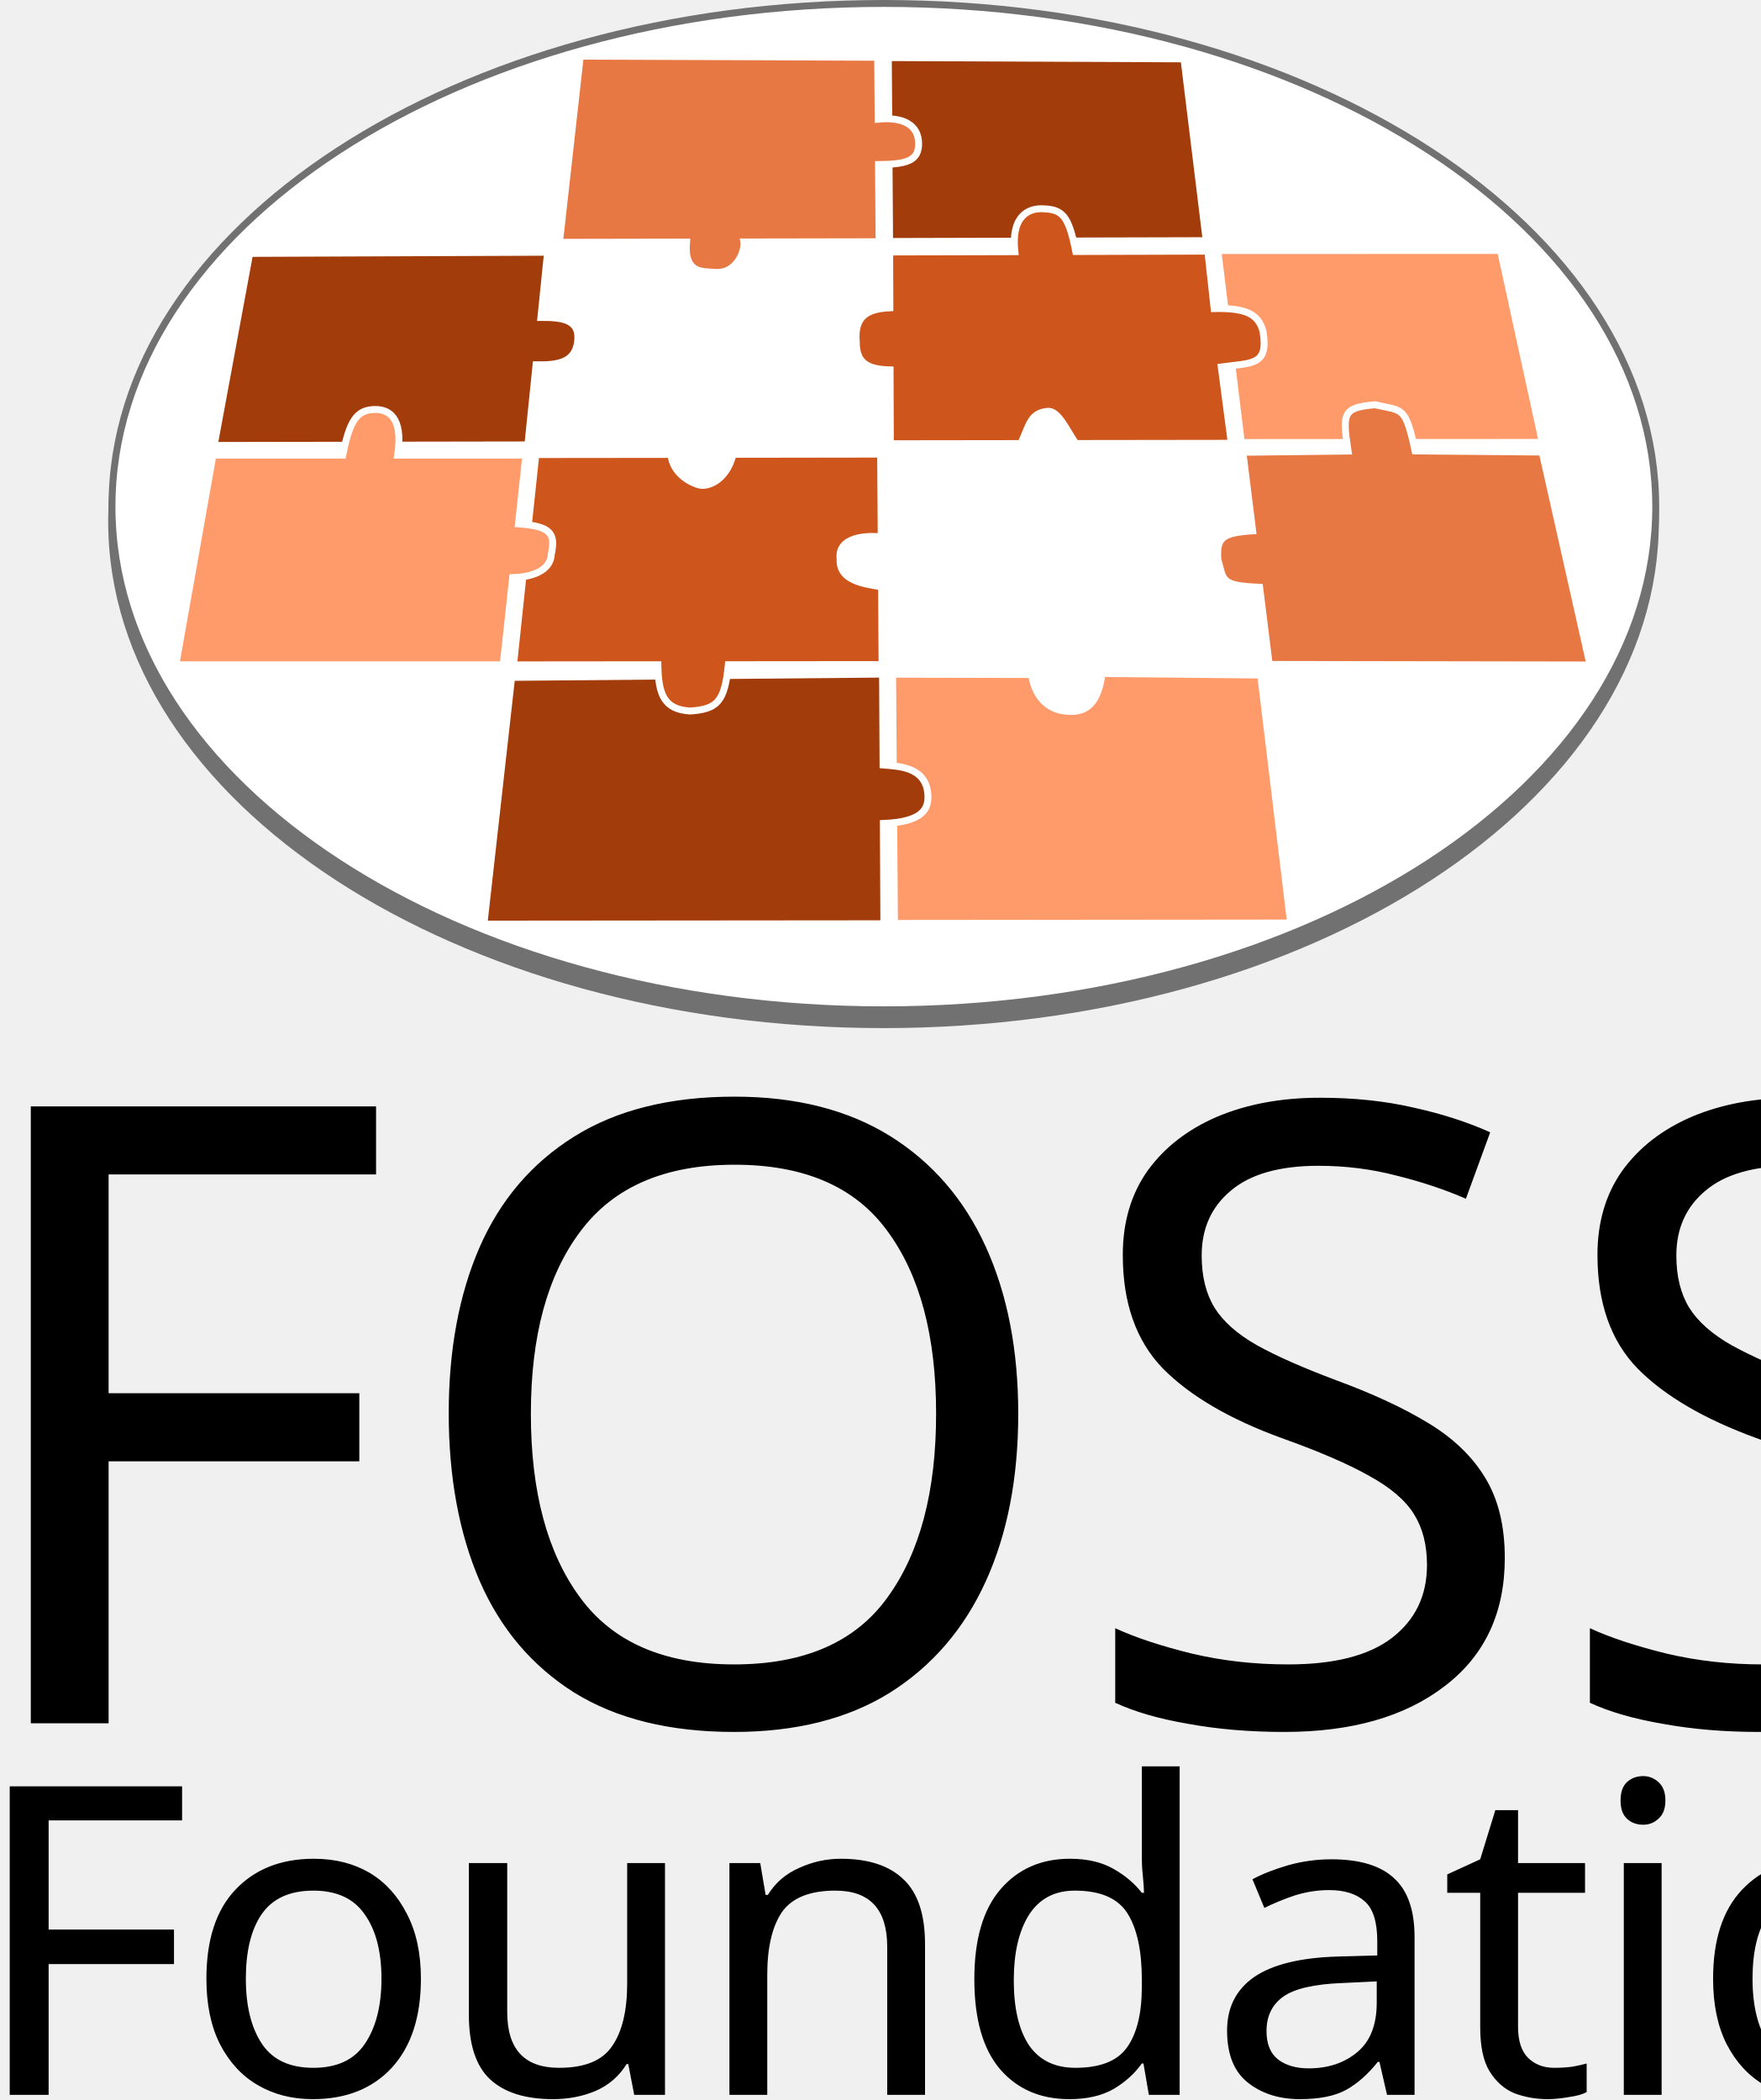
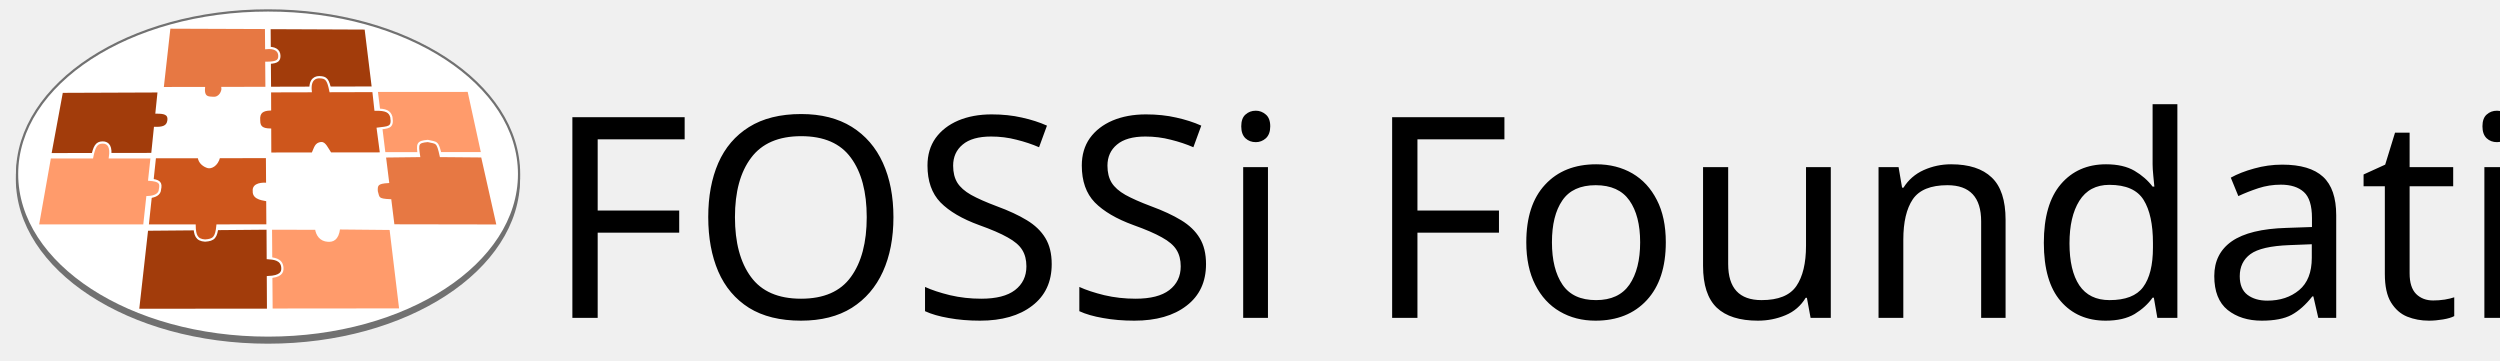
- <svg xmlns="http://www.w3.org/2000/svg" width="14.37mm" height="17.142mm" viewBox="0 0 50.918 60.739" id="svg2" version="1.1">
+ <svg xmlns="http://www.w3.org/2000/svg" width="62.741mm" height="9.045mm" viewBox="0 0 222.31 32.05" id="svg2" version="1.1">
  <defs id="defs4">
    </defs>
-   <g id="layer1" transform="translate(-244.6875,-122.5468)">
+   <g id="layer1" transform="translate(-212.3652,-54.49183)">
    <ellipse style="fill:#717171;fill-opacity:1;stroke:#717171;stroke-width:0.2;stroke-miterlimit:4;stroke-dasharray:none;stroke-dashoffset:0;stroke-opacity:1" id="path4147-7" cx="270.237" cy="137.629" rx="22.321" ry="14.554" />
    <ellipse style="fill:#ffffff;fill-opacity:1;stroke:#717171;stroke-width:0.2;stroke-miterlimit:4;stroke-dasharray:none;stroke-dashoffset:0;stroke-opacity:1" id="path4147" cx="270.247" cy="137.2" rx="22.321" ry="14.554" />
    <path style="fill:#ff9b6b;fill-opacity:1;fill-rule:evenodd;stroke:#ffffff;stroke-width:0.2;stroke-linecap:butt;stroke-linejoin:miter;stroke-miterlimit:4;stroke-dasharray:none;stroke-opacity:1" d="m 270.499,142.047 0.055,7.208 11.455,-0.011 -0.865,-7.173 -4.588,-0.045 c -0.127,1.03 -0.604,1.116 -0.981,1.096 -0.671,-0.034 -0.979,-0.535 -1.056,-1.066 z" id="path4190-3-46" />
    <path style="fill:#a23c0b;fill-opacity:1;fill-rule:evenodd;stroke:#ffffff;stroke-width:0.2;stroke-linecap:butt;stroke-linejoin:miter;stroke-miterlimit:4;stroke-dasharray:none;stroke-opacity:1" d="m 251.908,129.876 -1.027,5.554 9.071,-0.015 0.237,-2.317 c 0.628,0.012 1.117,-0.067 1.199,-0.651 0.093,-0.661 -0.438,-0.721 -1.059,-0.719 l 0.193,-1.886 z" id="path4190-3-64" />
    <path style="fill:#a23c0b;fill-opacity:1;fill-rule:evenodd;stroke:#ffffff;stroke-width:0.2;stroke-linecap:butt;stroke-linejoin:miter;stroke-miterlimit:4;stroke-dasharray:none;stroke-opacity:1" d="m 270.376,124.212 0.037,5.319 9.156,-0.024 -0.644,-5.258 z" id="path4190-3-6-7" />
    <path style="fill:#ff9b6b;fill-opacity:1;fill-rule:evenodd;stroke:#ffffff;stroke-width:0.2;stroke-linecap:butt;stroke-linejoin:miter;stroke-miterlimit:4;stroke-dasharray:none;stroke-opacity:1" d="m 279.905,129.794 0.68,5.552 8.704,-0.004 -1.21,-5.551 z" id="path4190-3-6-9" />
    <path style="fill:#a23c0b;fill-opacity:1;fill-rule:evenodd;stroke:#ffffff;stroke-width:0.2;stroke-linecap:butt;stroke-linejoin:miter;stroke-miterlimit:4;stroke-dasharray:none;stroke-opacity:1" d="m 259.483,142.139 -0.801,7.136 11.565,-0.01 -0.015,-2.901 c 1.162,-0.045 1.311,-0.439 1.288,-0.829 -0.048,-0.811 -0.85,-0.824 -1.297,-0.862 l -0.014,-2.629 z" id="path4190-3-0" />
    <text xml:space="preserve" style="font-style:normal;font-weight:normal;font-size:12.5px;line-height:125%;font-family:sans-serif;letter-spacing:0px;word-spacing:0px;fill:#000000;fill-opacity:1;stroke:none;stroke-width:1px;stroke-linecap:butt;stroke-linejoin:miter;stroke-opacity:1" x="243.156" y="172.393" id="text4886">
      <tspan id="tspan4888" x="243.156" y="172.393" style="font-style:normal;font-variant:normal;font-weight:normal;font-stretch:normal;font-size:25px;font-family:'Ropa Sans';-inkscape-font-specification:'Ropa Sans'">FOSSi</tspan>
    </text>
    <text xml:space="preserve" style="font-style:normal;font-weight:normal;font-size:12.5px;line-height:125%;font-family:sans-serif;letter-spacing:0px;word-spacing:0px;fill:#000000;fill-opacity:1;stroke:none;stroke-width:1px;stroke-linecap:butt;stroke-linejoin:miter;stroke-opacity:1" x="243.75" y="183.136" id="text4890">
      <tspan id="tspan4892" x="243.75" y="183.136" style="font-style:normal;font-variant:normal;font-weight:normal;font-stretch:normal;font-family:'Ropa Sans';-inkscape-font-specification:'Ropa Sans';letter-spacing:-0.27px">Foundation</tspan>
    </text>
    <path style="fill:#e77843;fill-opacity:1;fill-rule:evenodd;stroke:#ffffff;stroke-width:0.2;stroke-linecap:butt;stroke-linejoin:miter;stroke-miterlimit:4;stroke-dasharray:none;stroke-opacity:1" d="m 280.63,135.628 0.282,2.272 c -0.921,0.058 -1.044,0.227 -1.005,0.832 0.172,0.598 0.063,0.755 1.207,0.8 l 0.277,2.232 9.277,0.016 -1.384,-6.158 -3.675,-0.032 c -0.284,-1.316 -0.357,-1.151 -1.161,-1.337 -0.937,0.085 -0.94,0.249 -0.777,1.339 z" id="path4190-3-4" />
    <path style="fill:#ce561c;fill-opacity:1;fill-rule:evenodd;stroke:#ffffff;stroke-width:0.2;stroke-linecap:butt;stroke-linejoin:miter;stroke-miterlimit:4;stroke-dasharray:none;stroke-opacity:1" d="m 270.415,129.835 0.006,1.614 c -0.606,0.03 -1.041,0.206 -0.971,0.989 -0.005,0.623 0.341,0.79 0.977,0.807 l 0.008,2.136 3.773,-0.005 c 0.244,-0.525 0.267,-0.878 0.765,-0.933 0.31,-0.034 0.534,0.502 0.824,0.931 l 4.498,-0.006 -0.291,-2.208 c 0.89,-0.124 1.373,-0.03 1.207,-1.03 -0.138,-0.508 -0.499,-0.677 -1.414,-0.659 l -0.182,-1.661 -3.819,0.011 c -0.209,-1.051 -0.384,-1.221 -0.972,-1.237 -0.33,-0.009 -0.907,0.144 -0.789,1.242 z" id="path4190-3" />
    <path style="fill:#ce561c;fill-opacity:1;fill-rule:evenodd;stroke:#ffffff;stroke-width:0.2;stroke-linecap:butt;stroke-linejoin:miter;stroke-miterlimit:4;stroke-dasharray:none;stroke-opacity:1" d="m 260.183,135.694 -0.645,6.083 4.174,-0.004 c 0.015,0.86 0.176,1.293 0.934,1.339 0.777,-0.054 0.998,-0.261 1.103,-1.34 l 4.446,-0.004 c -0.005,-0.747 -0.01,-1.494 -0.015,-2.241 -0.234,-0.077 -1.25,-0.09 -1.198,-0.815 -0.079,-0.656 0.812,-0.684 1.188,-0.633 l -0.016,-2.398 -4.267,0.006 c -0.191,0.759 -0.734,0.952 -0.976,0.887 -0.322,-0.085 -0.78,-0.381 -0.82,-0.884 z" id="path4190" />
    <path style="fill:#ff9b6b;fill-opacity:1;fill-rule:evenodd;stroke:#ffffff;stroke-width:0.2;stroke-linecap:butt;stroke-linejoin:miter;stroke-miterlimit:4;stroke-dasharray:none;stroke-opacity:1" d="m 250.846,135.71 -1.074,6.064 9.467,5e-5 0.273,-2.522 c 0.711,-0.02 1.106,-0.281 1.119,-0.681 0.132,-0.6 -0.027,-0.806 -0.951,-0.873 l 0.215,-1.988 -3.709,-1e-5 c 0.139,-0.897 -0.109,-1.33 -0.663,-1.32 -0.543,0.01 -0.729,0.36 -0.925,1.32 z" id="path4190-3-62" />
    <path style="fill:#e77843;fill-opacity:1;fill-rule:evenodd;stroke:#ffffff;stroke-width:0.2;stroke-linecap:butt;stroke-linejoin:miter;stroke-miterlimit:4;stroke-dasharray:none;stroke-opacity:1" d="m 261.469,124.171 -0.602,5.384 3.673,-0.007 c -0.08,0.933 0.493,0.844 0.796,0.874 0.666,0.065 0.899,-0.632 0.861,-0.877 l 3.912,-0.007 -0.017,-2.232 c 0.814,-0.007 1.164,-0.109 1.16,-0.608 -0.004,-0.536 -0.441,-0.777 -1.17,-0.704 l -0.014,-1.791 z" id="path4190-3-6" />
+     <ellipse style="fill:#717171;fill-opacity:1;stroke:#717171;stroke-width:0.2;stroke-miterlimit:4;stroke-dasharray:none;stroke-dashoffset:0;stroke-opacity:1" id="path4147-7-4" cx="236.191" cy="70.401" rx="22.321" ry="14.554" />
+     <ellipse style="fill:#ffffff;fill-opacity:1;stroke:#717171;stroke-width:0.2;stroke-miterlimit:4;stroke-dasharray:none;stroke-dashoffset:0;stroke-opacity:1" id="path4147-1" cx="236.201" cy="69.973" rx="22.321" ry="14.554" />
+     <path style="fill:#ff9b6b;fill-opacity:1;fill-rule:evenodd;stroke:#ffffff;stroke-width:0.2;stroke-linecap:butt;stroke-linejoin:miter;stroke-miterlimit:4;stroke-dasharray:none;stroke-opacity:1" d="m 236.453,74.819 0.055,7.208 11.455,-0.011 -0.865,-7.173 -4.588,-0.045 c -0.127,1.03 -0.604,1.116 -0.981,1.096 -0.671,-0.034 -0.979,-0.535 -1.056,-1.066 z" id="path4190-3-46-8" />
+     <path style="fill:#a23c0b;fill-opacity:1;fill-rule:evenodd;stroke:#ffffff;stroke-width:0.2;stroke-linecap:butt;stroke-linejoin:miter;stroke-miterlimit:4;stroke-dasharray:none;stroke-opacity:1" d="m 217.862,62.649 -1.027,5.554 9.071,-0.015 0.237,-2.317 c 0.628,0.012 1.117,-0.067 1.199,-0.651 0.093,-0.661 -0.438,-0.721 -1.059,-0.719 l 0.193,-1.886 z" id="path4190-3-64-2" />
+     <path style="fill:#a23c0b;fill-opacity:1;fill-rule:evenodd;stroke:#ffffff;stroke-width:0.2;stroke-linecap:butt;stroke-linejoin:miter;stroke-miterlimit:4;stroke-dasharray:none;stroke-opacity:1" d="m 236.33,56.985 0.037,5.319 9.156,-0.024 -0.644,-5.258 z" id="path4190-3-6-7-6" />
+     <path style="fill:#ff9b6b;fill-opacity:1;fill-rule:evenodd;stroke:#ffffff;stroke-width:0.2;stroke-linecap:butt;stroke-linejoin:miter;stroke-miterlimit:4;stroke-dasharray:none;stroke-opacity:1" d="m 245.859,62.567 0.68,5.552 8.704,-0.004 -1.21,-5.551 z" id="path4190-3-6-9-3" />
+     <path style="fill:#a23c0b;fill-opacity:1;fill-rule:evenodd;stroke:#ffffff;stroke-width:0.2;stroke-linecap:butt;stroke-linejoin:miter;stroke-miterlimit:4;stroke-dasharray:none;stroke-opacity:1" d="m 225.437,74.912 -0.801,7.136 11.565,-0.01 -0.015,-2.901 c 1.162,-0.045 1.311,-0.439 1.288,-0.829 -0.048,-0.811 -0.85,-0.824 -1.297,-0.862 l -0.014,-2.629 z" id="path4190-3-0-2" />
+     <text xml:space="preserve" style="font-style:normal;font-weight:normal;font-size:12.5px;line-height:125%;font-family:sans-serif;letter-spacing:0px;word-spacing:0px;fill:#000000;fill-opacity:1;stroke:none;stroke-width:1px;stroke-linecap:butt;stroke-linejoin:miter;stroke-opacity:1" x="260.84" y="82.757" id="text4886-7">
+       <tspan id="tspan4888-8" x="260.84" y="82.757" style="font-style:normal;font-variant:normal;font-weight:normal;font-stretch:normal;font-size:25px;font-family:'Ropa Sans';-inkscape-font-specification:'Ropa Sans'">FOSSi Foundation</tspan>
+     </text>
+     <path style="fill:#e77843;fill-opacity:1;fill-rule:evenodd;stroke:#ffffff;stroke-width:0.2;stroke-linecap:butt;stroke-linejoin:miter;stroke-miterlimit:4;stroke-dasharray:none;stroke-opacity:1" d="m 246.583,68.401 0.282,2.272 c -0.921,0.058 -1.044,0.227 -1.005,0.832 0.172,0.598 0.063,0.755 1.207,0.8 l 0.277,2.232 9.277,0.016 -1.384,-6.158 -3.675,-0.032 c -0.284,-1.316 -0.357,-1.151 -1.161,-1.337 -0.937,0.085 -0.94,0.249 -0.777,1.339 z" id="path4190-3-4-8" />
+     <path style="fill:#ce561c;fill-opacity:1;fill-rule:evenodd;stroke:#ffffff;stroke-width:0.2;stroke-linecap:butt;stroke-linejoin:miter;stroke-miterlimit:4;stroke-dasharray:none;stroke-opacity:1" d="m 236.369,62.608 0.006,1.614 c -0.606,0.03 -1.041,0.206 -0.971,0.989 -0.005,0.623 0.341,0.79 0.977,0.807 l 0.008,2.136 3.773,-0.005 c 0.244,-0.525 0.267,-0.878 0.765,-0.933 0.31,-0.034 0.534,0.502 0.824,0.931 l 4.498,-0.006 -0.291,-2.208 c 0.89,-0.124 1.373,-0.03 1.207,-1.03 -0.138,-0.508 -0.499,-0.677 -1.414,-0.659 l -0.182,-1.661 -3.819,0.011 c -0.209,-1.051 -0.384,-1.221 -0.972,-1.237 -0.33,-0.009 -0.907,0.144 -0.789,1.242 z" id="path4190-3-8" />
+     <path style="fill:#ce561c;fill-opacity:1;fill-rule:evenodd;stroke:#ffffff;stroke-width:0.2;stroke-linecap:butt;stroke-linejoin:miter;stroke-miterlimit:4;stroke-dasharray:none;stroke-opacity:1" d="m 226.137,68.467 -0.645,6.083 4.174,-0.004 c 0.015,0.86 0.176,1.293 0.934,1.339 0.777,-0.054 0.998,-0.261 1.103,-1.34 l 4.446,-0.004 c -0.005,-0.747 -0.01,-1.494 -0.015,-2.241 -0.234,-0.077 -1.25,-0.09 -1.198,-0.815 -0.079,-0.656 0.812,-0.684 1.188,-0.633 l -0.016,-2.398 -4.267,0.006 c -0.191,0.759 -0.734,0.952 -0.976,0.887 -0.322,-0.085 -0.78,-0.381 -0.82,-0.884 z" id="path4190-7" />
+     <path style="fill:#ff9b6b;fill-opacity:1;fill-rule:evenodd;stroke:#ffffff;stroke-width:0.2;stroke-linecap:butt;stroke-linejoin:miter;stroke-miterlimit:4;stroke-dasharray:none;stroke-opacity:1" d="m 216.8,68.483 -1.074,6.064 9.467,5e-5 0.273,-2.522 c 0.711,-0.02 1.106,-0.281 1.119,-0.681 0.132,-0.6 -0.027,-0.806 -0.951,-0.873 l 0.215,-1.988 -3.709,-10e-6 c 0.139,-0.897 -0.109,-1.33 -0.663,-1.32 -0.543,0.01 -0.729,0.36 -0.925,1.32 z" id="path4190-3-62-4" />
+     <path style="fill:#e77843;fill-opacity:1;fill-rule:evenodd;stroke:#ffffff;stroke-width:0.2;stroke-linecap:butt;stroke-linejoin:miter;stroke-miterlimit:4;stroke-dasharray:none;stroke-opacity:1" d="m 227.423,56.943 -0.602,5.384 3.673,-0.007 c -0.08,0.933 0.493,0.844 0.796,0.874 0.666,0.065 0.899,-0.632 0.861,-0.877 l 3.912,-0.007 -0.017,-2.232 c 0.814,-0.007 1.164,-0.109 1.16,-0.608 -0.004,-0.536 -0.441,-0.777 -1.17,-0.704 l -0.014,-1.791 z" id="path4190-3-6-1" />
  </g>
-   <g id="layer2" style="display:none" transform="translate(-244.6875,-122.5468)">
+   <g id="layer2" style="display:none" transform="translate(-212.3652,-54.49183)">
    <path style="fill:none;fill-rule:evenodd;stroke:#000000;stroke-width:0.3;stroke-linecap:butt;stroke-linejoin:miter;stroke-miterlimit:4;stroke-dasharray:none;stroke-opacity:1" d="m 270.468,150.296 -0.063,-99.879" id="path4386" />
    <path style="fill:none;fill-rule:evenodd;stroke:#000000;stroke-width:0.3;stroke-linecap:butt;stroke-linejoin:miter;stroke-miterlimit:4;stroke-dasharray:none;stroke-opacity:1" d="M 289.685,163.76 270.405,50.165" id="path4386-4" />
    <path style="fill:none;fill-rule:evenodd;stroke:#000000;stroke-width:0.3;stroke-linecap:butt;stroke-linejoin:miter;stroke-miterlimit:4;stroke-dasharray:none;stroke-opacity:1" d="M 276.481,169.454 270.279,50.228" id="path4386-4-4" />
    <path style="fill:#e77843;fill-opacity:1;fill-rule:evenodd;stroke:none;stroke-width:1px;stroke-linecap:butt;stroke-linejoin:miter;stroke-opacity:1" d="m 309.105,141.467 -0.223,6.25 10.804,0.045 -0.848,-6.25 z" id="path4190-3-7-6" />
    <path style="fill:#a23c0b;fill-opacity:1;fill-rule:evenodd;stroke:none;stroke-width:1px;stroke-linecap:butt;stroke-linejoin:miter;stroke-opacity:1" d="m 312.735,149.549 -0.223,6.25 10.804,0.045 -0.848,-6.25 z" id="path4190-3-7-6-3" />
    <path style="fill:#ce561c;fill-opacity:1;fill-rule:evenodd;stroke:none;stroke-width:1px;stroke-linecap:butt;stroke-linejoin:miter;stroke-opacity:1" d="m 309.863,157.881 -0.223,6.25 10.804,0.045 -0.848,-6.25 z" id="path4190-3-7-6-3-0" />
    <path style="fill:#ffb896;fill-opacity:1;fill-rule:evenodd;stroke:none;stroke-width:1px;stroke-linecap:butt;stroke-linejoin:miter;stroke-opacity:1" d="m 308.474,174.423 -0.223,6.25 10.804,0.045 -0.848,-6.25 z" id="path4190-3-7-6-3-0-4-9" />
    <path style="fill:#ff9b6b;fill-opacity:1;fill-rule:evenodd;stroke:none;stroke-width:1px;stroke-linecap:butt;stroke-linejoin:miter;stroke-opacity:1" d="m 308.726,166.405 -0.223,6.25 10.804,0.045 -0.848,-6.25 z" id="path4190-3-7-6-3-0-9" />
    <path style="fill:none;fill-rule:evenodd;stroke:#000000;stroke-width:0.3;stroke-linecap:butt;stroke-linejoin:miter;stroke-miterlimit:4;stroke-dasharray:none;stroke-opacity:1" d="M 252.618,165.888 270.14,50.242" id="path4386-4-44" />
    <path style="fill:none;fill-rule:evenodd;stroke:#000000;stroke-width:0.3;stroke-linecap:butt;stroke-linejoin:miter;stroke-miterlimit:4;stroke-dasharray:none;stroke-opacity:1" d="M 265.432,172.266 270.266,50.305" id="path4386-4-4-1" />
  </g>
</svg>
